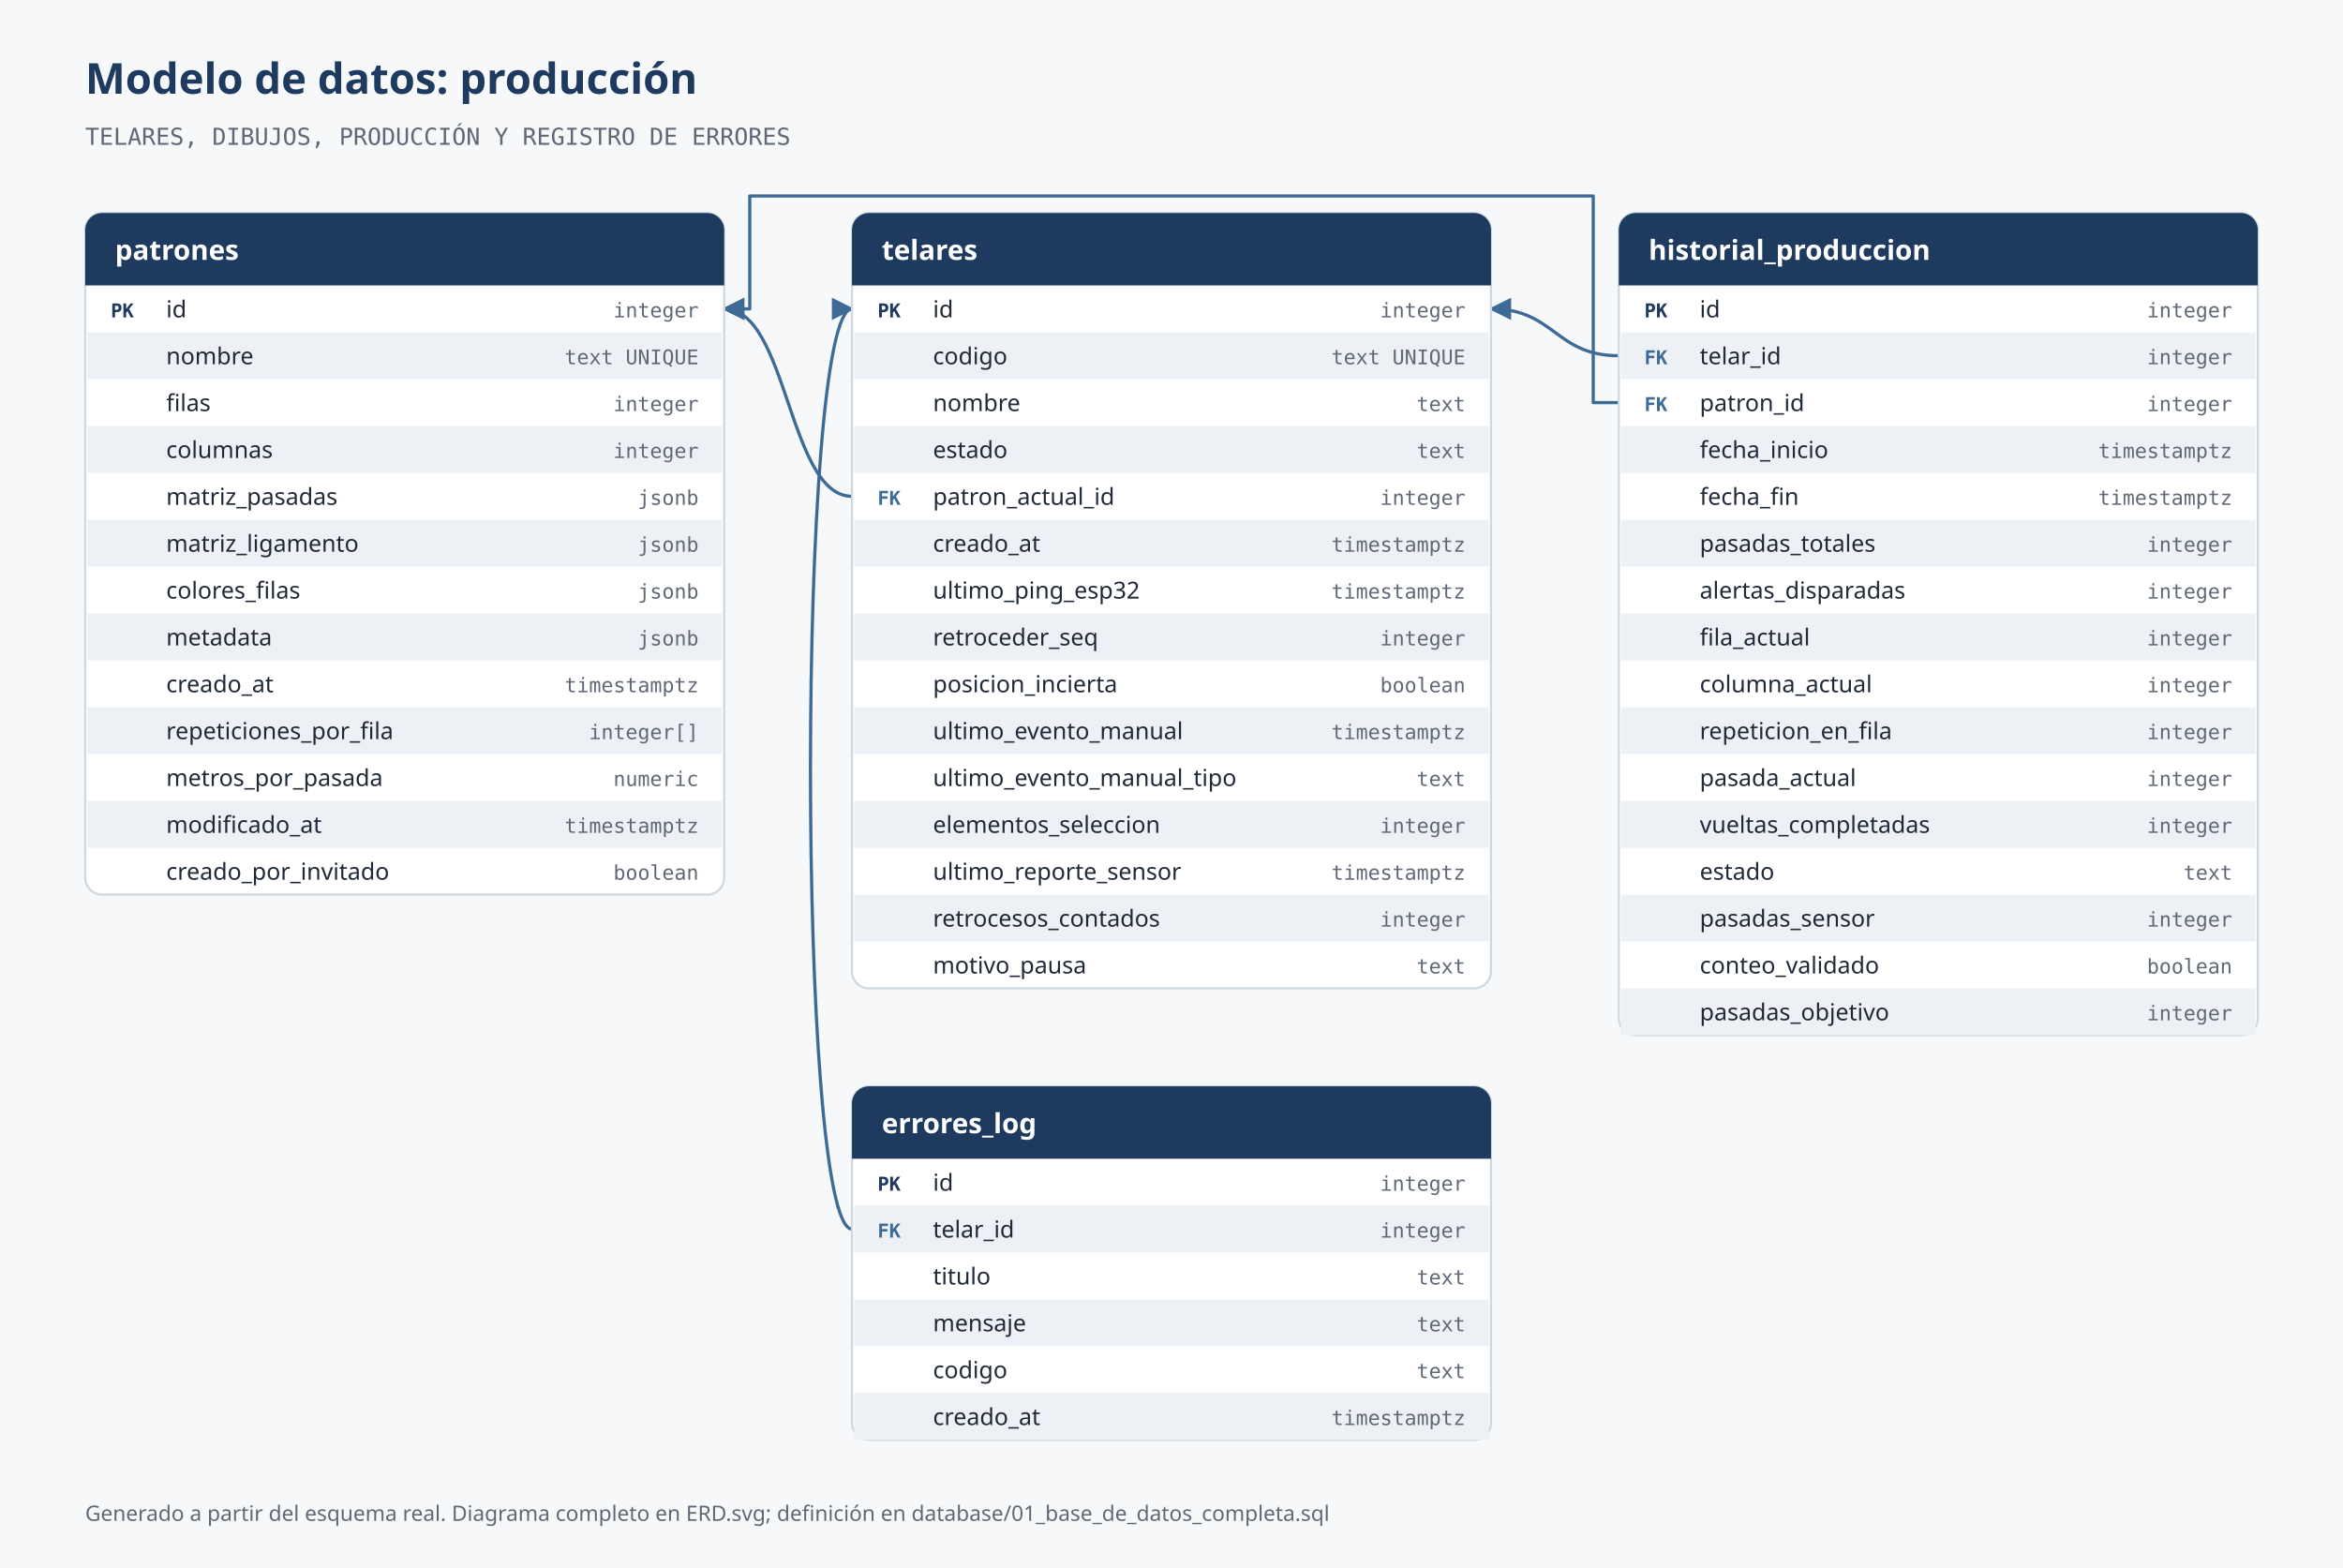
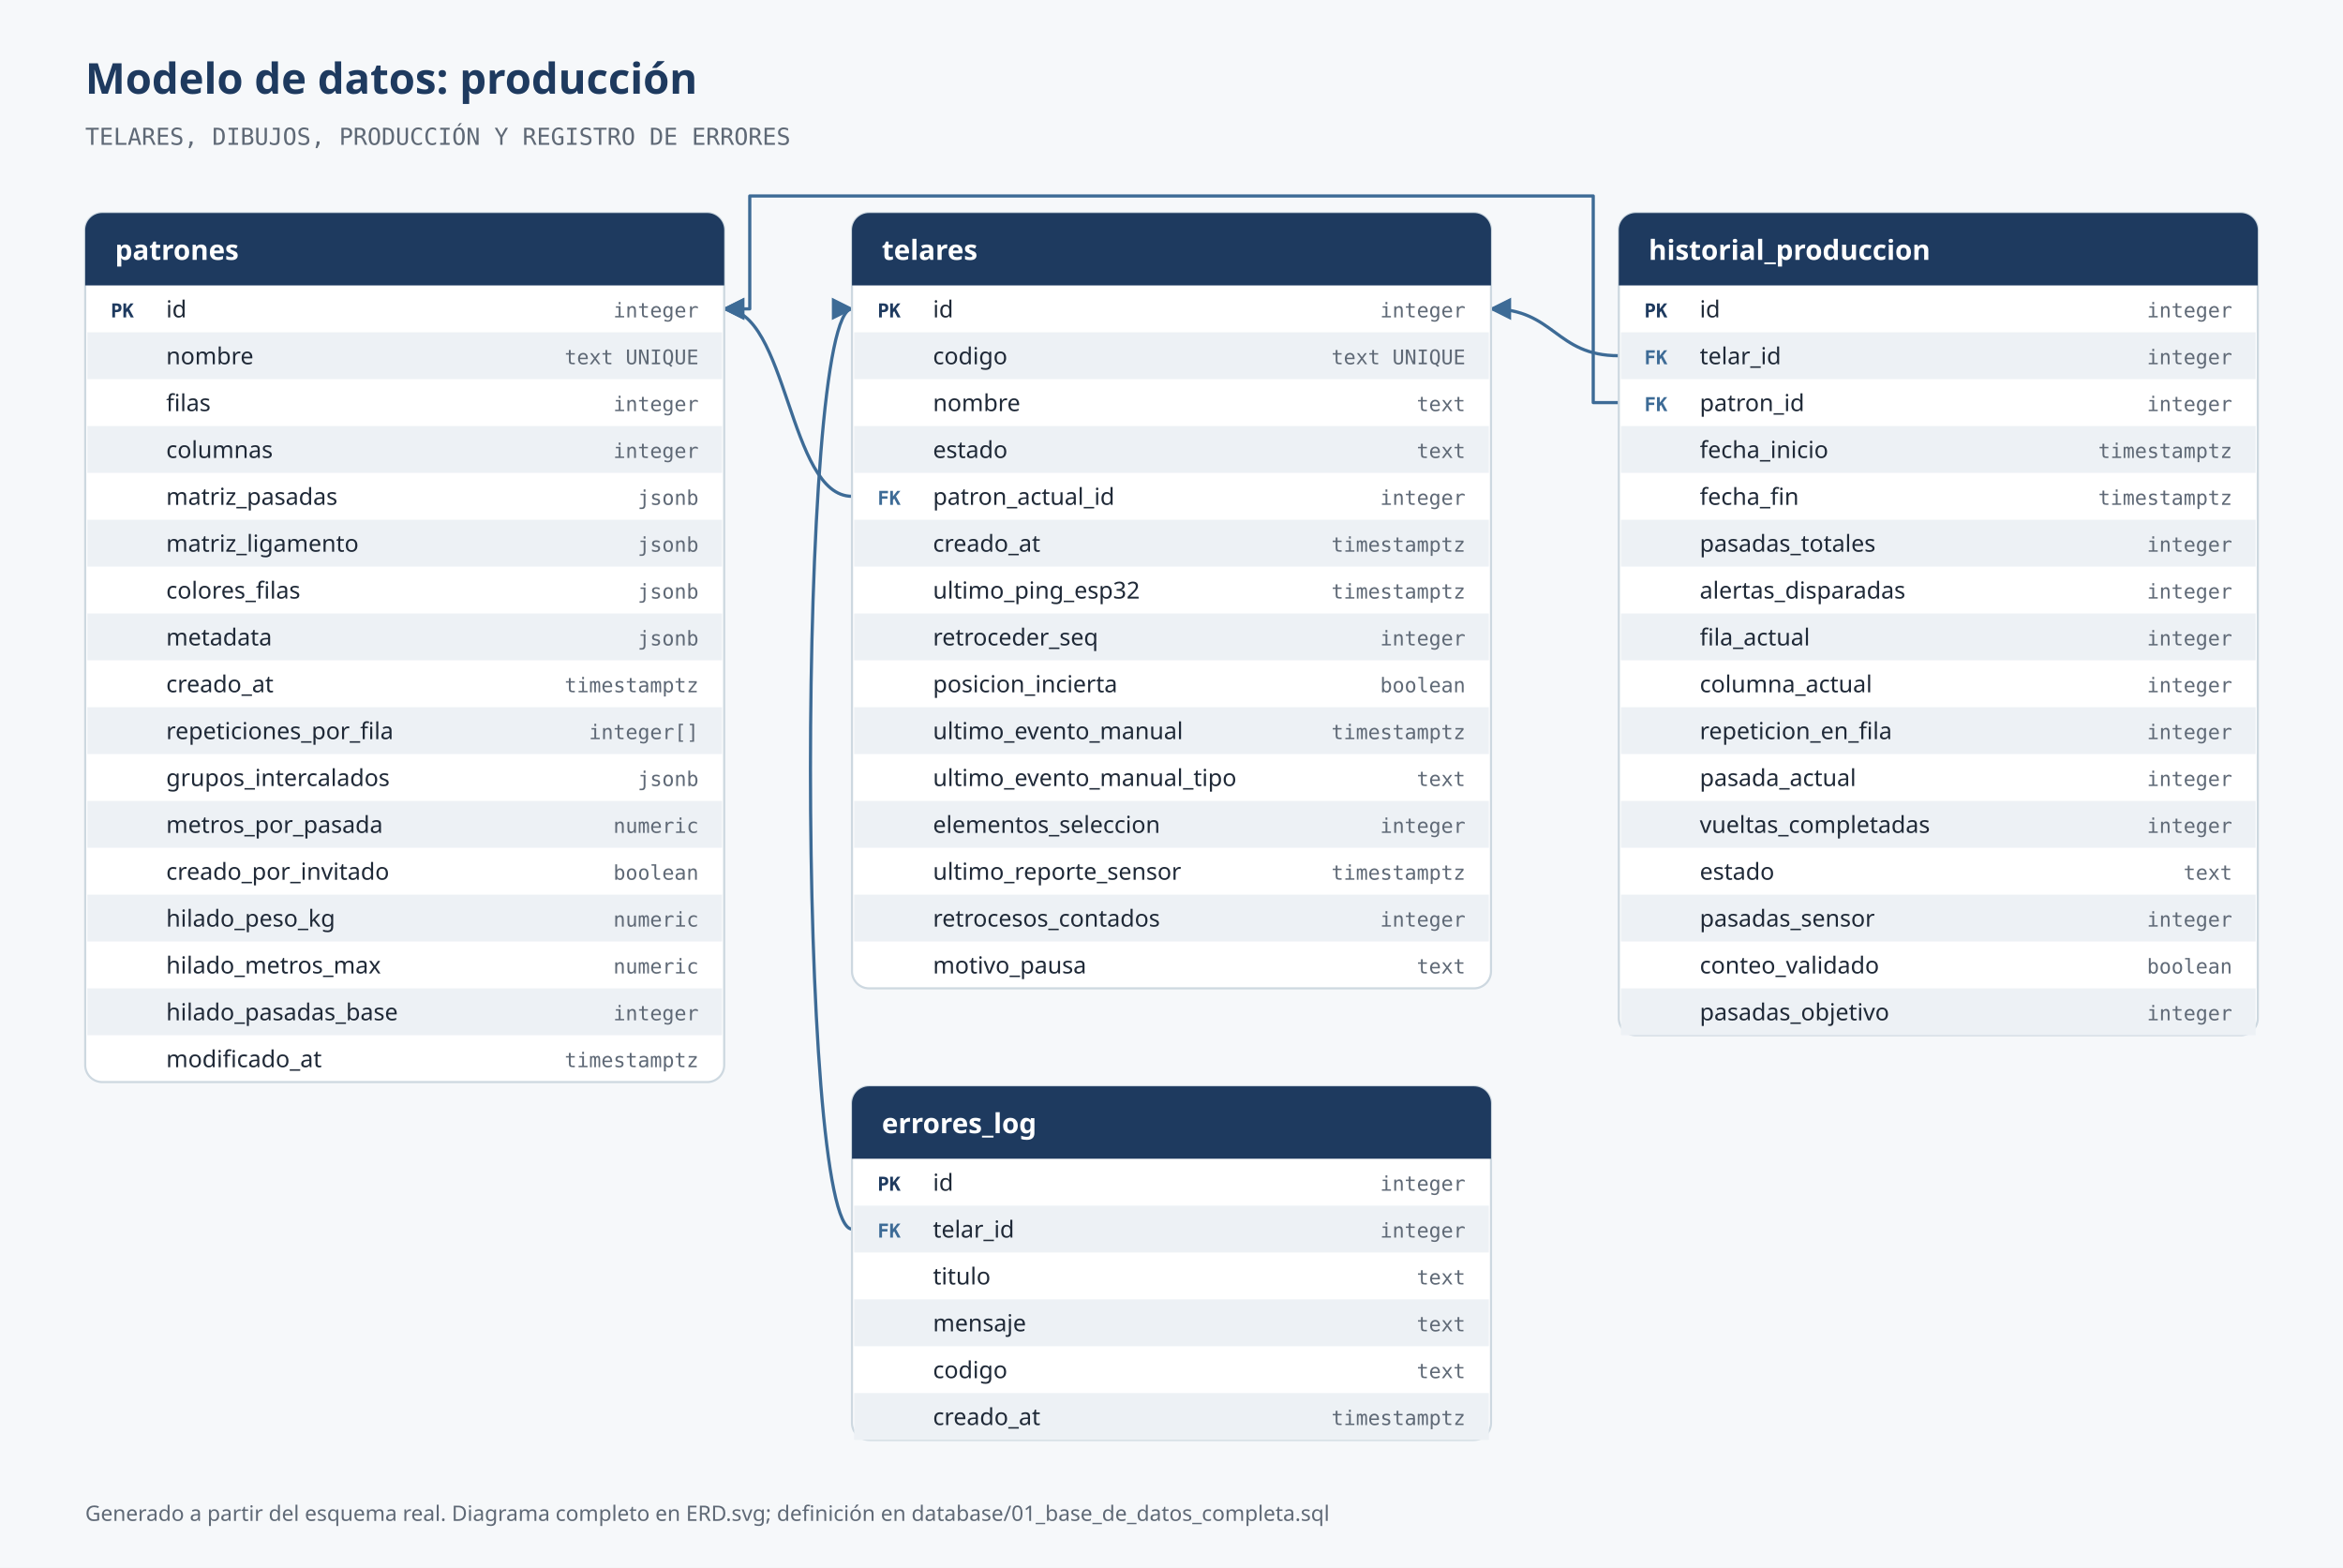
<svg xmlns="http://www.w3.org/2000/svg" viewBox="0 0 1100 736" font-family="IBM Plex Sans, system-ui, sans-serif">
  <defs>
    <marker id="punta" viewBox="0 0 10 10" refX="9" refY="5" markerWidth="7" markerHeight="7" orient="auto">
      <path d="M0,0 L10,5 L0,10 z" fill="#3D6B96" />
    </marker>
  </defs>
  <rect width="1100" height="736" fill="#F6F8FA" />
  <text x="40" y="44" font-size="20" font-weight="600" fill="#1E3A5F" font-family="Questrial, sans-serif">Modelo de datos: producción</text>
  <text x="40" y="68" font-size="11" fill="#5F6976" font-family="IBM Plex Mono, ui-monospace, monospace">TELARES, DIBUJOS, PRODUCCIÓN Y REGISTRO DE ERRORES</text>
  <path d="M400,233.0 C370.0,233.0 370.0,145.0 340,145.0" fill="none" stroke="#3D6B96" stroke-width="1.5" stroke-linejoin="round" marker-end="url(#punta)" />
  <path d="M760,167.0 C730.0,167.0 730.0,145.0 700,145.0" fill="none" stroke="#3D6B96" stroke-width="1.5" stroke-linejoin="round" marker-end="url(#punta)" />
  <path d="M760,189.0 H748 V92 H352 V145.0 H340" fill="none" stroke="#3D6B96" stroke-width="1.5" stroke-linejoin="round" marker-end="url(#punta)" />
  <path d="M400,577.0 C374,577.0 374,145.0 400,145.0" fill="none" stroke="#3D6B96" stroke-width="1.5" stroke-linejoin="round" marker-end="url(#punta)" />
-   <rect x="40" y="100" width="300" height="320" rx="8" fill="#FFFFFF" stroke="#CDD8E0" />
+   <rect x="40" y="100" width="300" height="408" rx="8" fill="#FFFFFF" stroke="#CDD8E0" />
  <path d="M40,108 a8,8 0 0 1 8,-8 h284 a8,8 0 0 1 8,8 v26 h-300 z" fill="#1E3A5F" />
  <text x="54" y="122" font-size="13" font-weight="600" fill="#FFFFFF">patrones</text>
  <text x="52" y="149" font-size="9" font-weight="700" fill="#1E3A5F" font-family="IBM Plex Mono, ui-monospace, monospace">PK</text>
  <text x="78" y="149" font-size="11" fill="#1F2937">id</text>
  <text x="328" y="149" font-size="9.5" fill="#5F6976" text-anchor="end" font-family="IBM Plex Mono, ui-monospace, monospace">integer</text>
  <rect x="41" y="156" width="298" height="22" fill="#EDF1F5" />
  <text x="78" y="171" font-size="11" fill="#1F2937">nombre</text>
  <text x="328" y="171" font-size="9.5" fill="#5F6976" text-anchor="end" font-family="IBM Plex Mono, ui-monospace, monospace">text UNIQUE</text>
  <text x="78" y="193" font-size="11" fill="#1F2937">filas</text>
  <text x="328" y="193" font-size="9.5" fill="#5F6976" text-anchor="end" font-family="IBM Plex Mono, ui-monospace, monospace">integer</text>
  <rect x="41" y="200" width="298" height="22" fill="#EDF1F5" />
  <text x="78" y="215" font-size="11" fill="#1F2937">columnas</text>
  <text x="328" y="215" font-size="9.5" fill="#5F6976" text-anchor="end" font-family="IBM Plex Mono, ui-monospace, monospace">integer</text>
  <text x="78" y="237" font-size="11" fill="#1F2937">matriz_pasadas</text>
  <text x="328" y="237" font-size="9.5" fill="#5F6976" text-anchor="end" font-family="IBM Plex Mono, ui-monospace, monospace">jsonb</text>
  <rect x="41" y="244" width="298" height="22" fill="#EDF1F5" />
  <text x="78" y="259" font-size="11" fill="#1F2937">matriz_ligamento</text>
  <text x="328" y="259" font-size="9.5" fill="#5F6976" text-anchor="end" font-family="IBM Plex Mono, ui-monospace, monospace">jsonb</text>
  <text x="78" y="281" font-size="11" fill="#1F2937">colores_filas</text>
  <text x="328" y="281" font-size="9.5" fill="#5F6976" text-anchor="end" font-family="IBM Plex Mono, ui-monospace, monospace">jsonb</text>
  <rect x="41" y="288" width="298" height="22" fill="#EDF1F5" />
  <text x="78" y="303" font-size="11" fill="#1F2937">metadata</text>
  <text x="328" y="303" font-size="9.5" fill="#5F6976" text-anchor="end" font-family="IBM Plex Mono, ui-monospace, monospace">jsonb</text>
  <text x="78" y="325" font-size="11" fill="#1F2937">creado_at</text>
  <text x="328" y="325" font-size="9.5" fill="#5F6976" text-anchor="end" font-family="IBM Plex Mono, ui-monospace, monospace">timestamptz</text>
  <rect x="41" y="332" width="298" height="22" fill="#EDF1F5" />
  <text x="78" y="347" font-size="11" fill="#1F2937">repeticiones_por_fila</text>
  <text x="328" y="347" font-size="9.5" fill="#5F6976" text-anchor="end" font-family="IBM Plex Mono, ui-monospace, monospace">integer[]</text>
-   <text x="78" y="369" font-size="11" fill="#1F2937">metros_por_pasada</text>
-   <text x="328" y="369" font-size="9.5" fill="#5F6976" text-anchor="end" font-family="IBM Plex Mono, ui-monospace, monospace">numeric</text>
+   <text x="78" y="369" font-size="11" fill="#1F2937">grupos_intercalados</text>
+   <text x="328" y="369" font-size="9.5" fill="#5F6976" text-anchor="end" font-family="IBM Plex Mono, ui-monospace, monospace">jsonb</text>
  <rect x="41" y="376" width="298" height="22" fill="#EDF1F5" />
-   <text x="78" y="391" font-size="11" fill="#1F2937">modificado_at</text>
-   <text x="328" y="391" font-size="9.5" fill="#5F6976" text-anchor="end" font-family="IBM Plex Mono, ui-monospace, monospace">timestamptz</text>
+   <text x="78" y="391" font-size="11" fill="#1F2937">metros_por_pasada</text>
+   <text x="328" y="391" font-size="9.5" fill="#5F6976" text-anchor="end" font-family="IBM Plex Mono, ui-monospace, monospace">numeric</text>
  <text x="78" y="413" font-size="11" fill="#1F2937">creado_por_invitado</text>
  <text x="328" y="413" font-size="9.5" fill="#5F6976" text-anchor="end" font-family="IBM Plex Mono, ui-monospace, monospace">boolean</text>
+   <rect x="41" y="420" width="298" height="22" fill="#EDF1F5" />
+   <text x="78" y="435" font-size="11" fill="#1F2937">hilado_peso_kg</text>
+   <text x="328" y="435" font-size="9.5" fill="#5F6976" text-anchor="end" font-family="IBM Plex Mono, ui-monospace, monospace">numeric</text>
+   <text x="78" y="457" font-size="11" fill="#1F2937">hilado_metros_max</text>
+   <text x="328" y="457" font-size="9.5" fill="#5F6976" text-anchor="end" font-family="IBM Plex Mono, ui-monospace, monospace">numeric</text>
+   <rect x="41" y="464" width="298" height="22" fill="#EDF1F5" />
+   <text x="78" y="479" font-size="11" fill="#1F2937">hilado_pasadas_base</text>
+   <text x="328" y="479" font-size="9.5" fill="#5F6976" text-anchor="end" font-family="IBM Plex Mono, ui-monospace, monospace">integer</text>
+   <text x="78" y="501" font-size="11" fill="#1F2937">modificado_at</text>
+   <text x="328" y="501" font-size="9.5" fill="#5F6976" text-anchor="end" font-family="IBM Plex Mono, ui-monospace, monospace">timestamptz</text>
  <rect x="400" y="100" width="300" height="364" rx="8" fill="#FFFFFF" stroke="#CDD8E0" />
  <path d="M400,108 a8,8 0 0 1 8,-8 h284 a8,8 0 0 1 8,8 v26 h-300 z" fill="#1E3A5F" />
  <text x="414" y="122" font-size="13" font-weight="600" fill="#FFFFFF">telares</text>
  <text x="412" y="149" font-size="9" font-weight="700" fill="#1E3A5F" font-family="IBM Plex Mono, ui-monospace, monospace">PK</text>
  <text x="438" y="149" font-size="11" fill="#1F2937">id</text>
  <text x="688" y="149" font-size="9.5" fill="#5F6976" text-anchor="end" font-family="IBM Plex Mono, ui-monospace, monospace">integer</text>
  <rect x="401" y="156" width="298" height="22" fill="#EDF1F5" />
  <text x="438" y="171" font-size="11" fill="#1F2937">codigo</text>
  <text x="688" y="171" font-size="9.5" fill="#5F6976" text-anchor="end" font-family="IBM Plex Mono, ui-monospace, monospace">text UNIQUE</text>
  <text x="438" y="193" font-size="11" fill="#1F2937">nombre</text>
  <text x="688" y="193" font-size="9.5" fill="#5F6976" text-anchor="end" font-family="IBM Plex Mono, ui-monospace, monospace">text</text>
  <rect x="401" y="200" width="298" height="22" fill="#EDF1F5" />
  <text x="438" y="215" font-size="11" fill="#1F2937">estado</text>
  <text x="688" y="215" font-size="9.5" fill="#5F6976" text-anchor="end" font-family="IBM Plex Mono, ui-monospace, monospace">text</text>
  <text x="412" y="237" font-size="9" font-weight="700" fill="#3D6B96" font-family="IBM Plex Mono, ui-monospace, monospace">FK</text>
  <text x="438" y="237" font-size="11" fill="#1F2937">patron_actual_id</text>
  <text x="688" y="237" font-size="9.5" fill="#5F6976" text-anchor="end" font-family="IBM Plex Mono, ui-monospace, monospace">integer</text>
  <rect x="401" y="244" width="298" height="22" fill="#EDF1F5" />
  <text x="438" y="259" font-size="11" fill="#1F2937">creado_at</text>
  <text x="688" y="259" font-size="9.5" fill="#5F6976" text-anchor="end" font-family="IBM Plex Mono, ui-monospace, monospace">timestamptz</text>
  <text x="438" y="281" font-size="11" fill="#1F2937">ultimo_ping_esp32</text>
  <text x="688" y="281" font-size="9.5" fill="#5F6976" text-anchor="end" font-family="IBM Plex Mono, ui-monospace, monospace">timestamptz</text>
  <rect x="401" y="288" width="298" height="22" fill="#EDF1F5" />
  <text x="438" y="303" font-size="11" fill="#1F2937">retroceder_seq</text>
  <text x="688" y="303" font-size="9.5" fill="#5F6976" text-anchor="end" font-family="IBM Plex Mono, ui-monospace, monospace">integer</text>
  <text x="438" y="325" font-size="11" fill="#1F2937">posicion_incierta</text>
  <text x="688" y="325" font-size="9.5" fill="#5F6976" text-anchor="end" font-family="IBM Plex Mono, ui-monospace, monospace">boolean</text>
  <rect x="401" y="332" width="298" height="22" fill="#EDF1F5" />
  <text x="438" y="347" font-size="11" fill="#1F2937">ultimo_evento_manual</text>
  <text x="688" y="347" font-size="9.5" fill="#5F6976" text-anchor="end" font-family="IBM Plex Mono, ui-monospace, monospace">timestamptz</text>
  <text x="438" y="369" font-size="11" fill="#1F2937">ultimo_evento_manual_tipo</text>
  <text x="688" y="369" font-size="9.5" fill="#5F6976" text-anchor="end" font-family="IBM Plex Mono, ui-monospace, monospace">text</text>
  <rect x="401" y="376" width="298" height="22" fill="#EDF1F5" />
  <text x="438" y="391" font-size="11" fill="#1F2937">elementos_seleccion</text>
  <text x="688" y="391" font-size="9.5" fill="#5F6976" text-anchor="end" font-family="IBM Plex Mono, ui-monospace, monospace">integer</text>
  <text x="438" y="413" font-size="11" fill="#1F2937">ultimo_reporte_sensor</text>
  <text x="688" y="413" font-size="9.5" fill="#5F6976" text-anchor="end" font-family="IBM Plex Mono, ui-monospace, monospace">timestamptz</text>
  <rect x="401" y="420" width="298" height="22" fill="#EDF1F5" />
  <text x="438" y="435" font-size="11" fill="#1F2937">retrocesos_contados</text>
  <text x="688" y="435" font-size="9.5" fill="#5F6976" text-anchor="end" font-family="IBM Plex Mono, ui-monospace, monospace">integer</text>
  <text x="438" y="457" font-size="11" fill="#1F2937">motivo_pausa</text>
  <text x="688" y="457" font-size="9.5" fill="#5F6976" text-anchor="end" font-family="IBM Plex Mono, ui-monospace, monospace">text</text>
  <rect x="760" y="100" width="300" height="386" rx="8" fill="#FFFFFF" stroke="#CDD8E0" />
  <path d="M760,108 a8,8 0 0 1 8,-8 h284 a8,8 0 0 1 8,8 v26 h-300 z" fill="#1E3A5F" />
  <text x="774" y="122" font-size="13" font-weight="600" fill="#FFFFFF">historial_produccion</text>
  <text x="772" y="149" font-size="9" font-weight="700" fill="#1E3A5F" font-family="IBM Plex Mono, ui-monospace, monospace">PK</text>
  <text x="798" y="149" font-size="11" fill="#1F2937">id</text>
  <text x="1048" y="149" font-size="9.5" fill="#5F6976" text-anchor="end" font-family="IBM Plex Mono, ui-monospace, monospace">integer</text>
  <rect x="761" y="156" width="298" height="22" fill="#EDF1F5" />
  <text x="772" y="171" font-size="9" font-weight="700" fill="#3D6B96" font-family="IBM Plex Mono, ui-monospace, monospace">FK</text>
  <text x="798" y="171" font-size="11" fill="#1F2937">telar_id</text>
  <text x="1048" y="171" font-size="9.5" fill="#5F6976" text-anchor="end" font-family="IBM Plex Mono, ui-monospace, monospace">integer</text>
  <text x="772" y="193" font-size="9" font-weight="700" fill="#3D6B96" font-family="IBM Plex Mono, ui-monospace, monospace">FK</text>
  <text x="798" y="193" font-size="11" fill="#1F2937">patron_id</text>
  <text x="1048" y="193" font-size="9.5" fill="#5F6976" text-anchor="end" font-family="IBM Plex Mono, ui-monospace, monospace">integer</text>
  <rect x="761" y="200" width="298" height="22" fill="#EDF1F5" />
  <text x="798" y="215" font-size="11" fill="#1F2937">fecha_inicio</text>
  <text x="1048" y="215" font-size="9.5" fill="#5F6976" text-anchor="end" font-family="IBM Plex Mono, ui-monospace, monospace">timestamptz</text>
  <text x="798" y="237" font-size="11" fill="#1F2937">fecha_fin</text>
  <text x="1048" y="237" font-size="9.5" fill="#5F6976" text-anchor="end" font-family="IBM Plex Mono, ui-monospace, monospace">timestamptz</text>
  <rect x="761" y="244" width="298" height="22" fill="#EDF1F5" />
  <text x="798" y="259" font-size="11" fill="#1F2937">pasadas_totales</text>
  <text x="1048" y="259" font-size="9.5" fill="#5F6976" text-anchor="end" font-family="IBM Plex Mono, ui-monospace, monospace">integer</text>
  <text x="798" y="281" font-size="11" fill="#1F2937">alertas_disparadas</text>
  <text x="1048" y="281" font-size="9.5" fill="#5F6976" text-anchor="end" font-family="IBM Plex Mono, ui-monospace, monospace">integer</text>
  <rect x="761" y="288" width="298" height="22" fill="#EDF1F5" />
  <text x="798" y="303" font-size="11" fill="#1F2937">fila_actual</text>
  <text x="1048" y="303" font-size="9.5" fill="#5F6976" text-anchor="end" font-family="IBM Plex Mono, ui-monospace, monospace">integer</text>
  <text x="798" y="325" font-size="11" fill="#1F2937">columna_actual</text>
  <text x="1048" y="325" font-size="9.5" fill="#5F6976" text-anchor="end" font-family="IBM Plex Mono, ui-monospace, monospace">integer</text>
  <rect x="761" y="332" width="298" height="22" fill="#EDF1F5" />
  <text x="798" y="347" font-size="11" fill="#1F2937">repeticion_en_fila</text>
  <text x="1048" y="347" font-size="9.5" fill="#5F6976" text-anchor="end" font-family="IBM Plex Mono, ui-monospace, monospace">integer</text>
  <text x="798" y="369" font-size="11" fill="#1F2937">pasada_actual</text>
  <text x="1048" y="369" font-size="9.5" fill="#5F6976" text-anchor="end" font-family="IBM Plex Mono, ui-monospace, monospace">integer</text>
  <rect x="761" y="376" width="298" height="22" fill="#EDF1F5" />
  <text x="798" y="391" font-size="11" fill="#1F2937">vueltas_completadas</text>
  <text x="1048" y="391" font-size="9.5" fill="#5F6976" text-anchor="end" font-family="IBM Plex Mono, ui-monospace, monospace">integer</text>
  <text x="798" y="413" font-size="11" fill="#1F2937">estado</text>
  <text x="1048" y="413" font-size="9.5" fill="#5F6976" text-anchor="end" font-family="IBM Plex Mono, ui-monospace, monospace">text</text>
  <rect x="761" y="420" width="298" height="22" fill="#EDF1F5" />
  <text x="798" y="435" font-size="11" fill="#1F2937">pasadas_sensor</text>
  <text x="1048" y="435" font-size="9.5" fill="#5F6976" text-anchor="end" font-family="IBM Plex Mono, ui-monospace, monospace">integer</text>
  <text x="798" y="457" font-size="11" fill="#1F2937">conteo_validado</text>
  <text x="1048" y="457" font-size="9.5" fill="#5F6976" text-anchor="end" font-family="IBM Plex Mono, ui-monospace, monospace">boolean</text>
  <rect x="761" y="464" width="298" height="22" fill="#EDF1F5" />
  <text x="798" y="479" font-size="11" fill="#1F2937">pasadas_objetivo</text>
  <text x="1048" y="479" font-size="9.5" fill="#5F6976" text-anchor="end" font-family="IBM Plex Mono, ui-monospace, monospace">integer</text>
  <rect x="400" y="510" width="300" height="166" rx="8" fill="#FFFFFF" stroke="#CDD8E0" />
  <path d="M400,518 a8,8 0 0 1 8,-8 h284 a8,8 0 0 1 8,8 v26 h-300 z" fill="#1E3A5F" />
  <text x="414" y="532" font-size="13" font-weight="600" fill="#FFFFFF">errores_log</text>
  <text x="412" y="559" font-size="9" font-weight="700" fill="#1E3A5F" font-family="IBM Plex Mono, ui-monospace, monospace">PK</text>
  <text x="438" y="559" font-size="11" fill="#1F2937">id</text>
  <text x="688" y="559" font-size="9.5" fill="#5F6976" text-anchor="end" font-family="IBM Plex Mono, ui-monospace, monospace">integer</text>
  <rect x="401" y="566" width="298" height="22" fill="#EDF1F5" />
  <text x="412" y="581" font-size="9" font-weight="700" fill="#3D6B96" font-family="IBM Plex Mono, ui-monospace, monospace">FK</text>
  <text x="438" y="581" font-size="11" fill="#1F2937">telar_id</text>
  <text x="688" y="581" font-size="9.5" fill="#5F6976" text-anchor="end" font-family="IBM Plex Mono, ui-monospace, monospace">integer</text>
  <text x="438" y="603" font-size="11" fill="#1F2937">titulo</text>
  <text x="688" y="603" font-size="9.5" fill="#5F6976" text-anchor="end" font-family="IBM Plex Mono, ui-monospace, monospace">text</text>
  <rect x="401" y="610" width="298" height="22" fill="#EDF1F5" />
  <text x="438" y="625" font-size="11" fill="#1F2937">mensaje</text>
  <text x="688" y="625" font-size="9.5" fill="#5F6976" text-anchor="end" font-family="IBM Plex Mono, ui-monospace, monospace">text</text>
  <text x="438" y="647" font-size="11" fill="#1F2937">codigo</text>
  <text x="688" y="647" font-size="9.5" fill="#5F6976" text-anchor="end" font-family="IBM Plex Mono, ui-monospace, monospace">text</text>
  <rect x="401" y="654" width="298" height="22" fill="#EDF1F5" />
  <text x="438" y="669" font-size="11" fill="#1F2937">creado_at</text>
  <text x="688" y="669" font-size="9.5" fill="#5F6976" text-anchor="end" font-family="IBM Plex Mono, ui-monospace, monospace">timestamptz</text>
  <text x="40" y="714" font-size="10" fill="#5F6976">Generado a partir del esquema real. Diagrama completo en ERD.svg; definición en database/01_base_de_datos_completa.sql</text>
</svg>
